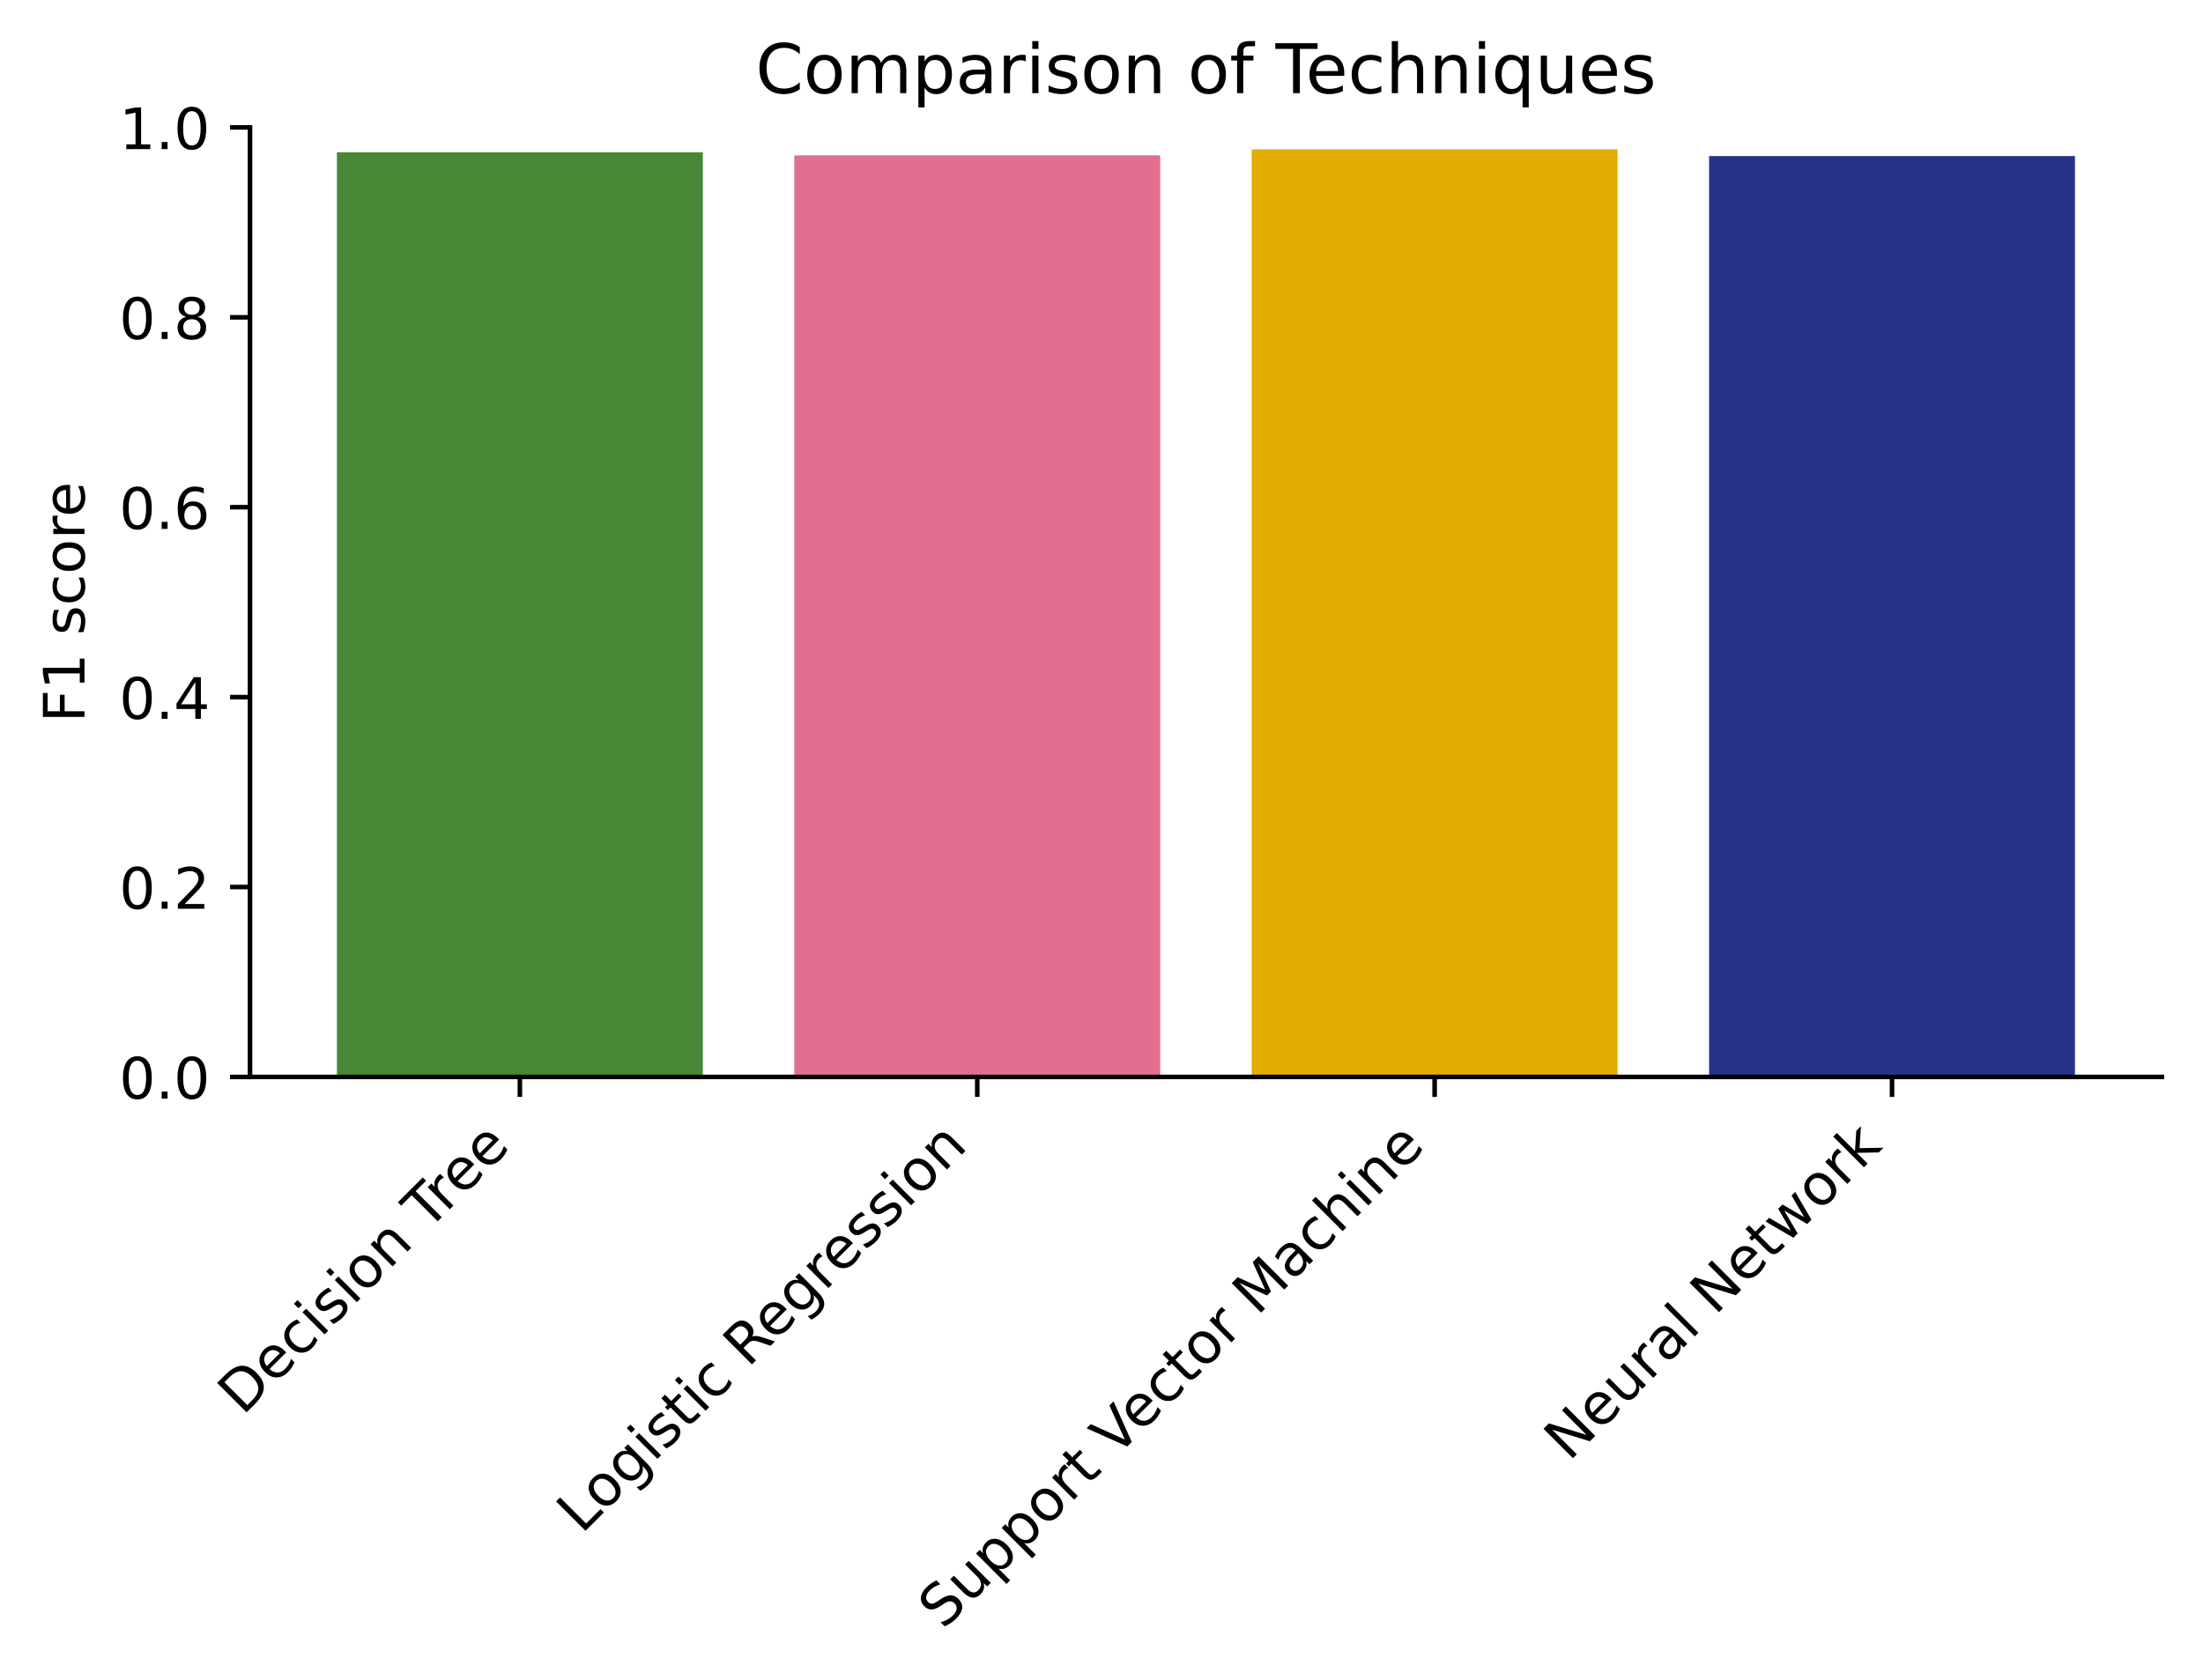
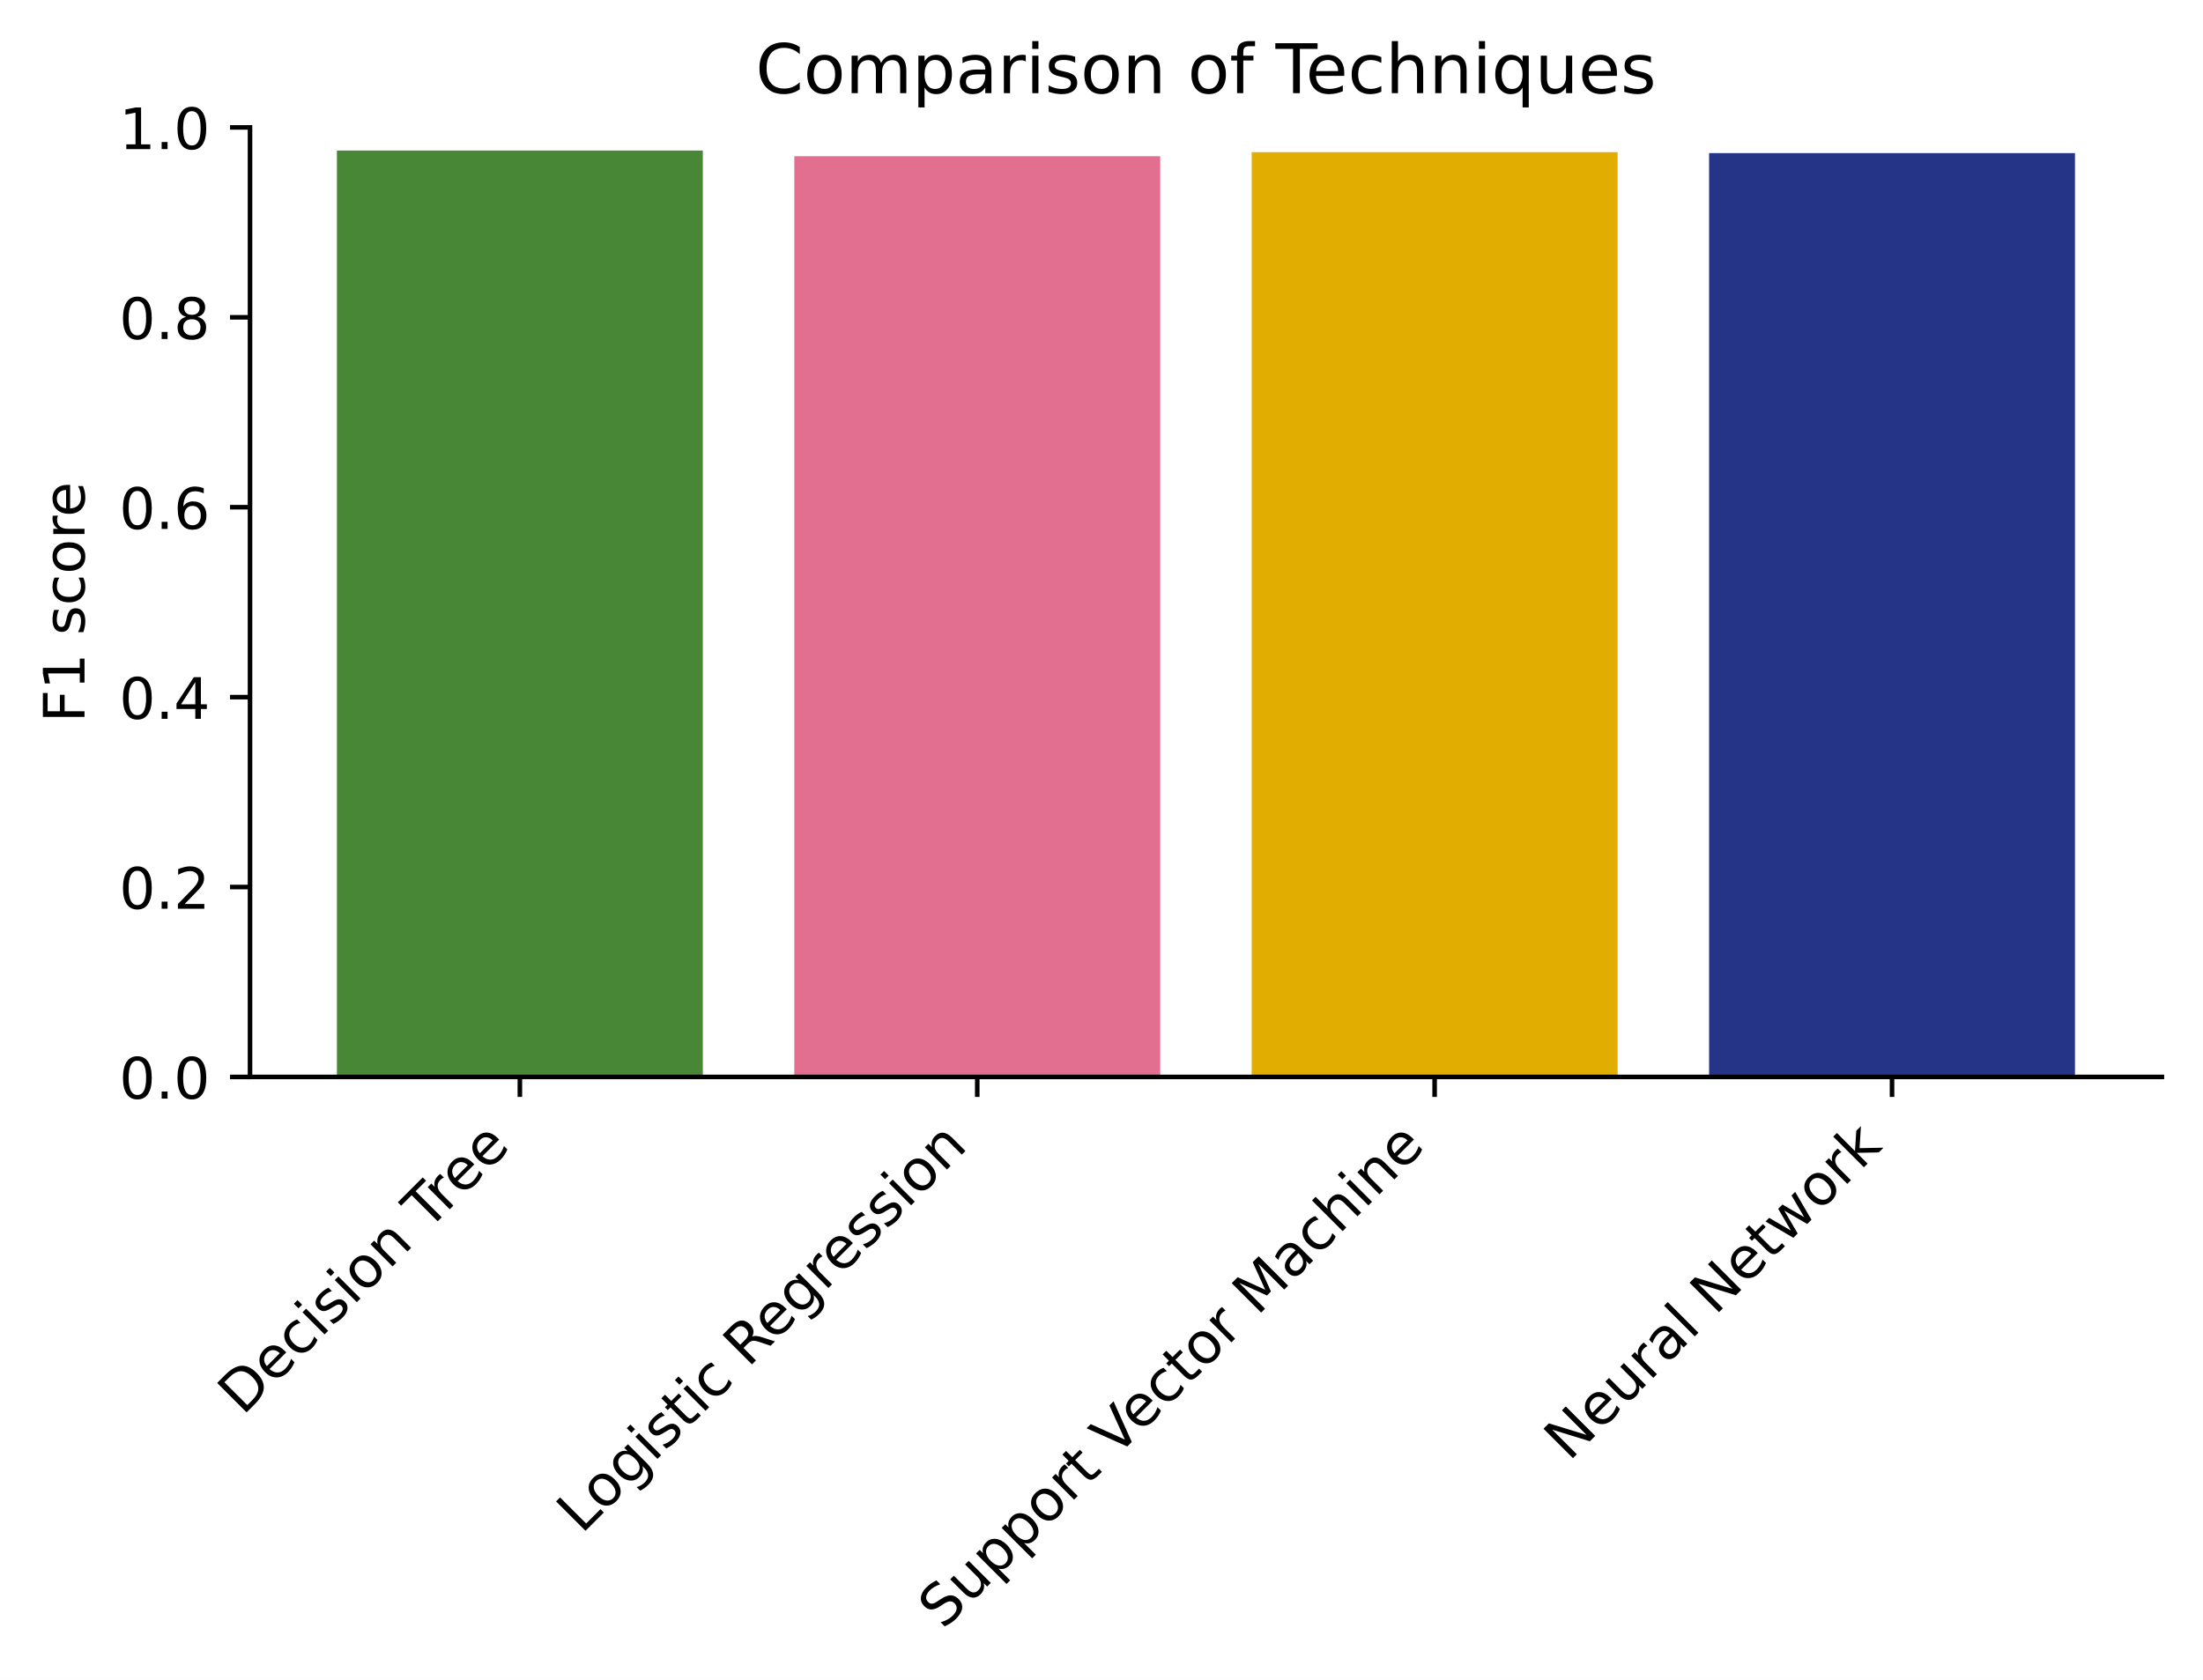
<svg xmlns="http://www.w3.org/2000/svg" xmlns:xlink="http://www.w3.org/1999/xlink" width="385.781pt" height="294.264pt" viewBox="0 0 385.781 294.264" version="1.1">
  <defs>
    <style type="text/css">*{stroke-linejoin: round; stroke-linecap: butt}</style>
  </defs>
  <g id="figure_1">
    <g id="patch_1">
      <path d="M 0 294.264  L 385.781 294.264  L 385.781 0  L 0 0  z " style="fill: #ffffff" />
    </g>
    <g id="axes_1">
      <g id="patch_2">
        <path d="M 43.781 188.638  L 378.581 188.638  L 378.581 22.318  L 43.781 22.318  z " style="fill: #ffffff" />
      </g>
      <g id="patch_3">
-         <path d="M 58.999 188.638  L 123.076 188.638  L 123.076 26.679  L 58.999 26.679  z " clip-path="url(#pa2b16567ce)" style="fill: #478736" />
+         <path d="M 58.999 188.638  L 123.076 188.638  L 123.076 26.362  L 58.999 26.362  z " clip-path="url(#p097932d545)" style="fill: #478736" />
      </g>
      <g id="patch_4">
-         <path d="M 139.095 188.638  L 203.172 188.638  L 203.172 27.207  L 139.095 27.207  z " clip-path="url(#pa2b16567ce)" style="fill: #e26f8f" />
+         <path d="M 139.095 188.638  L 203.172 188.638  L 203.172 27.367  L 139.095 27.367  z " clip-path="url(#p097932d545)" style="fill: #e26f8f" />
      </g>
      <g id="patch_5">
-         <path d="M 219.191 188.638  L 283.267 188.638  L 283.267 26.157  L 219.191 26.157  z " clip-path="url(#pa2b16567ce)" style="fill: #e1ad01" />
+         <path d="M 219.191 188.638  L 283.267 188.638  L 283.267 26.66  L 219.191 26.66  z " clip-path="url(#p097932d545)" style="fill: #e1ad01" />
      </g>
      <g id="patch_6">
-         <path d="M 299.287 188.638  L 363.363 188.638  L 363.363 27.334  L 299.287 27.334  z " clip-path="url(#pa2b16567ce)" style="fill: #263488" />
+         <path d="M 299.287 188.638  L 363.363 188.638  L 363.363 26.816  L 299.287 26.816  z " clip-path="url(#p097932d545)" style="fill: #263488" />
      </g>
      <g id="matplotlib.axis_1">
        <g id="xtick_1">
          <g id="line2d_1">
            <defs>
-               <path id="mfacfecafae" d="M 0 0  L 0 3.5  " style="stroke: #000000; stroke-width: 0.8" />
+               <path id="m37184c8dcc" d="M 0 0  L 0 3.5  " style="stroke: #000000; stroke-width: 0.8" />
            </defs>
            <g>
-               <use xlink:href="#mfacfecafae" x="91.038" y="188.638" style="stroke: #000000; stroke-width: 0.8" />
+               <use xlink:href="#m37184c8dcc" x="91.038" y="188.638" style="stroke: #000000; stroke-width: 0.8" />
            </g>
          </g>
          <g id="text_1">
            <g transform="translate(42.49041 248.0878)rotate(-45)scale(0.1 -0.1)">
              <defs>
                <path id="DejaVuSans-44" d="M 1259 4147  L 1259 519  L 2022 519  Q 2988 519 3436 956  Q 3884 1394 3884 2338  Q 3884 3275 3436 3711  Q 2988 4147 2022 4147  L 1259 4147  z M 628 4666  L 1925 4666  Q 3281 4666 3915 4102  Q 4550 3538 4550 2338  Q 4550 1131 3912 565  Q 3275 0 1925 0  L 628 0  L 628 4666  z " transform="scale(0.015625)" />
                <path id="DejaVuSans-65" d="M 3597 1894  L 3597 1613  L 953 1613  Q 991 1019 1311 708  Q 1631 397 2203 397  Q 2534 397 2845 478  Q 3156 559 3463 722  L 3463 178  Q 3153 47 2828 -22  Q 2503 -91 2169 -91  Q 1331 -91 842 396  Q 353 884 353 1716  Q 353 2575 817 3079  Q 1281 3584 2069 3584  Q 2775 3584 3186 3129  Q 3597 2675 3597 1894  z M 3022 2063  Q 3016 2534 2758 2815  Q 2500 3097 2075 3097  Q 1594 3097 1305 2825  Q 1016 2553 972 2059  L 3022 2063  z " transform="scale(0.015625)" />
                <path id="DejaVuSans-63" d="M 3122 3366  L 3122 2828  Q 2878 2963 2633 3030  Q 2388 3097 2138 3097  Q 1578 3097 1268 2742  Q 959 2388 959 1747  Q 959 1106 1268 751  Q 1578 397 2138 397  Q 2388 397 2633 464  Q 2878 531 3122 666  L 3122 134  Q 2881 22 2623 -34  Q 2366 -91 2075 -91  Q 1284 -91 818 406  Q 353 903 353 1747  Q 353 2603 823 3093  Q 1294 3584 2113 3584  Q 2378 3584 2631 3529  Q 2884 3475 3122 3366  z " transform="scale(0.015625)" />
                <path id="DejaVuSans-69" d="M 603 3500  L 1178 3500  L 1178 0  L 603 0  L 603 3500  z M 603 4863  L 1178 4863  L 1178 4134  L 603 4134  L 603 4863  z " transform="scale(0.015625)" />
                <path id="DejaVuSans-73" d="M 2834 3397  L 2834 2853  Q 2591 2978 2328 3040  Q 2066 3103 1784 3103  Q 1356 3103 1142 2972  Q 928 2841 928 2578  Q 928 2378 1081 2264  Q 1234 2150 1697 2047  L 1894 2003  Q 2506 1872 2764 1633  Q 3022 1394 3022 966  Q 3022 478 2636 193  Q 2250 -91 1575 -91  Q 1294 -91 989 -36  Q 684 19 347 128  L 347 722  Q 666 556 975 473  Q 1284 391 1588 391  Q 1994 391 2212 530  Q 2431 669 2431 922  Q 2431 1156 2273 1281  Q 2116 1406 1581 1522  L 1381 1569  Q 847 1681 609 1914  Q 372 2147 372 2553  Q 372 3047 722 3315  Q 1072 3584 1716 3584  Q 2034 3584 2315 3537  Q 2597 3491 2834 3397  z " transform="scale(0.015625)" />
                <path id="DejaVuSans-6f" d="M 1959 3097  Q 1497 3097 1228 2736  Q 959 2375 959 1747  Q 959 1119 1226 758  Q 1494 397 1959 397  Q 2419 397 2687 759  Q 2956 1122 2956 1747  Q 2956 2369 2687 2733  Q 2419 3097 1959 3097  z M 1959 3584  Q 2709 3584 3137 3096  Q 3566 2609 3566 1747  Q 3566 888 3137 398  Q 2709 -91 1959 -91  Q 1206 -91 779 398  Q 353 888 353 1747  Q 353 2609 779 3096  Q 1206 3584 1959 3584  z " transform="scale(0.015625)" />
                <path id="DejaVuSans-6e" d="M 3513 2113  L 3513 0  L 2938 0  L 2938 2094  Q 2938 2591 2744 2837  Q 2550 3084 2163 3084  Q 1697 3084 1428 2787  Q 1159 2491 1159 1978  L 1159 0  L 581 0  L 581 3500  L 1159 3500  L 1159 2956  Q 1366 3272 1645 3428  Q 1925 3584 2291 3584  Q 2894 3584 3203 3211  Q 3513 2838 3513 2113  z " transform="scale(0.015625)" />
                <path id="DejaVuSans-20" transform="scale(0.015625)" />
                <path id="DejaVuSans-54" d="M -19 4666  L 3928 4666  L 3928 4134  L 2272 4134  L 2272 0  L 1638 0  L 1638 4134  L -19 4134  L -19 4666  z " transform="scale(0.015625)" />
                <path id="DejaVuSans-72" d="M 2631 2963  Q 2534 3019 2420 3045  Q 2306 3072 2169 3072  Q 1681 3072 1420 2755  Q 1159 2438 1159 1844  L 1159 0  L 581 0  L 581 3500  L 1159 3500  L 1159 2956  Q 1341 3275 1631 3429  Q 1922 3584 2338 3584  Q 2397 3584 2469 3576  Q 2541 3569 2628 3553  L 2631 2963  z " transform="scale(0.015625)" />
              </defs>
              <use xlink:href="#DejaVuSans-44" />
              <use xlink:href="#DejaVuSans-65" x="77.002" />
              <use xlink:href="#DejaVuSans-63" x="138.525" />
              <use xlink:href="#DejaVuSans-69" x="193.506" />
              <use xlink:href="#DejaVuSans-73" x="221.289" />
              <use xlink:href="#DejaVuSans-69" x="273.389" />
              <use xlink:href="#DejaVuSans-6f" x="301.172" />
              <use xlink:href="#DejaVuSans-6e" x="362.354" />
              <use xlink:href="#DejaVuSans-20" x="425.732" />
              <use xlink:href="#DejaVuSans-54" x="457.52" />
              <use xlink:href="#DejaVuSans-72" x="503.854" />
              <use xlink:href="#DejaVuSans-65" x="542.717" />
              <use xlink:href="#DejaVuSans-65" x="604.24" />
            </g>
          </g>
        </g>
        <g id="xtick_2">
          <g id="line2d_2">
            <g>
-               <use xlink:href="#mfacfecafae" x="171.133" y="188.638" style="stroke: #000000; stroke-width: 0.8" />
+               <use xlink:href="#m37184c8dcc" x="171.133" y="188.638" style="stroke: #000000; stroke-width: 0.8" />
            </g>
          </g>
          <g id="text_2">
            <g transform="translate(101.838 268.8358)rotate(-45)scale(0.1 -0.1)">
              <defs>
                <path id="DejaVuSans-4c" d="M 628 4666  L 1259 4666  L 1259 531  L 3531 531  L 3531 0  L 628 0  L 628 4666  z " transform="scale(0.015625)" />
                <path id="DejaVuSans-67" d="M 2906 1791  Q 2906 2416 2648 2759  Q 2391 3103 1925 3103  Q 1463 3103 1205 2759  Q 947 2416 947 1791  Q 947 1169 1205 825  Q 1463 481 1925 481  Q 2391 481 2648 825  Q 2906 1169 2906 1791  z M 3481 434  Q 3481 -459 3084 -895  Q 2688 -1331 1869 -1331  Q 1566 -1331 1297 -1286  Q 1028 -1241 775 -1147  L 775 -588  Q 1028 -725 1275 -790  Q 1522 -856 1778 -856  Q 2344 -856 2625 -561  Q 2906 -266 2906 331  L 2906 616  Q 2728 306 2450 153  Q 2172 0 1784 0  Q 1141 0 747 490  Q 353 981 353 1791  Q 353 2603 747 3093  Q 1141 3584 1784 3584  Q 2172 3584 2450 3431  Q 2728 3278 2906 2969  L 2906 3500  L 3481 3500  L 3481 434  z " transform="scale(0.015625)" />
                <path id="DejaVuSans-74" d="M 1172 4494  L 1172 3500  L 2356 3500  L 2356 3053  L 1172 3053  L 1172 1153  Q 1172 725 1289 603  Q 1406 481 1766 481  L 2356 481  L 2356 0  L 1766 0  Q 1100 0 847 248  Q 594 497 594 1153  L 594 3053  L 172 3053  L 172 3500  L 594 3500  L 594 4494  L 1172 4494  z " transform="scale(0.015625)" />
                <path id="DejaVuSans-52" d="M 2841 2188  Q 3044 2119 3236 1894  Q 3428 1669 3622 1275  L 4263 0  L 3584 0  L 2988 1197  Q 2756 1666 2539 1819  Q 2322 1972 1947 1972  L 1259 1972  L 1259 0  L 628 0  L 628 4666  L 2053 4666  Q 2853 4666 3247 4331  Q 3641 3997 3641 3322  Q 3641 2881 3436 2590  Q 3231 2300 2841 2188  z M 1259 4147  L 1259 2491  L 2053 2491  Q 2509 2491 2742 2702  Q 2975 2913 2975 3322  Q 2975 3731 2742 3939  Q 2509 4147 2053 4147  L 1259 4147  z " transform="scale(0.015625)" />
              </defs>
              <use xlink:href="#DejaVuSans-4c" />
              <use xlink:href="#DejaVuSans-6f" x="53.963" />
              <use xlink:href="#DejaVuSans-67" x="115.145" />
              <use xlink:href="#DejaVuSans-69" x="178.621" />
              <use xlink:href="#DejaVuSans-73" x="206.404" />
              <use xlink:href="#DejaVuSans-74" x="258.504" />
              <use xlink:href="#DejaVuSans-69" x="297.713" />
              <use xlink:href="#DejaVuSans-63" x="325.496" />
              <use xlink:href="#DejaVuSans-20" x="380.477" />
              <use xlink:href="#DejaVuSans-52" x="412.264" />
              <use xlink:href="#DejaVuSans-65" x="477.246" />
              <use xlink:href="#DejaVuSans-67" x="538.77" />
              <use xlink:href="#DejaVuSans-72" x="602.246" />
              <use xlink:href="#DejaVuSans-65" x="641.109" />
              <use xlink:href="#DejaVuSans-73" x="702.633" />
              <use xlink:href="#DejaVuSans-73" x="754.732" />
              <use xlink:href="#DejaVuSans-69" x="806.832" />
              <use xlink:href="#DejaVuSans-6f" x="834.615" />
              <use xlink:href="#DejaVuSans-6e" x="895.797" />
            </g>
          </g>
        </g>
        <g id="xtick_3">
          <g id="line2d_3">
            <g>
-               <use xlink:href="#mfacfecafae" x="251.229" y="188.638" style="stroke: #000000; stroke-width: 0.8" />
+               <use xlink:href="#m37184c8dcc" x="251.229" y="188.638" style="stroke: #000000; stroke-width: 0.8" />
            </g>
          </g>
          <g id="text_3">
            <g transform="translate(165.1764 285.5932)rotate(-45)scale(0.1 -0.1)">
              <defs>
                <path id="DejaVuSans-53" d="M 3425 4513  L 3425 3897  Q 3066 4069 2747 4153  Q 2428 4238 2131 4238  Q 1616 4238 1336 4038  Q 1056 3838 1056 3469  Q 1056 3159 1242 3001  Q 1428 2844 1947 2747  L 2328 2669  Q 3034 2534 3370 2195  Q 3706 1856 3706 1288  Q 3706 609 3251 259  Q 2797 -91 1919 -91  Q 1588 -91 1214 -16  Q 841 59 441 206  L 441 856  Q 825 641 1194 531  Q 1563 422 1919 422  Q 2459 422 2753 634  Q 3047 847 3047 1241  Q 3047 1584 2836 1778  Q 2625 1972 2144 2069  L 1759 2144  Q 1053 2284 737 2584  Q 422 2884 422 3419  Q 422 4038 858 4394  Q 1294 4750 2059 4750  Q 2388 4750 2728 4690  Q 3069 4631 3425 4513  z " transform="scale(0.015625)" />
                <path id="DejaVuSans-75" d="M 544 1381  L 544 3500  L 1119 3500  L 1119 1403  Q 1119 906 1312 657  Q 1506 409 1894 409  Q 2359 409 2629 706  Q 2900 1003 2900 1516  L 2900 3500  L 3475 3500  L 3475 0  L 2900 0  L 2900 538  Q 2691 219 2414 64  Q 2138 -91 1772 -91  Q 1169 -91 856 284  Q 544 659 544 1381  z M 1991 3584  L 1991 3584  z " transform="scale(0.015625)" />
                <path id="DejaVuSans-70" d="M 1159 525  L 1159 -1331  L 581 -1331  L 581 3500  L 1159 3500  L 1159 2969  Q 1341 3281 1617 3432  Q 1894 3584 2278 3584  Q 2916 3584 3314 3078  Q 3713 2572 3713 1747  Q 3713 922 3314 415  Q 2916 -91 2278 -91  Q 1894 -91 1617 61  Q 1341 213 1159 525  z M 3116 1747  Q 3116 2381 2855 2742  Q 2594 3103 2138 3103  Q 1681 3103 1420 2742  Q 1159 2381 1159 1747  Q 1159 1113 1420 752  Q 1681 391 2138 391  Q 2594 391 2855 752  Q 3116 1113 3116 1747  z " transform="scale(0.015625)" />
                <path id="DejaVuSans-56" d="M 1831 0  L 50 4666  L 709 4666  L 2188 738  L 3669 4666  L 4325 4666  L 2547 0  L 1831 0  z " transform="scale(0.015625)" />
                <path id="DejaVuSans-4d" d="M 628 4666  L 1569 4666  L 2759 1491  L 3956 4666  L 4897 4666  L 4897 0  L 4281 0  L 4281 4097  L 3078 897  L 2444 897  L 1241 4097  L 1241 0  L 628 0  L 628 4666  z " transform="scale(0.015625)" />
                <path id="DejaVuSans-61" d="M 2194 1759  Q 1497 1759 1228 1600  Q 959 1441 959 1056  Q 959 750 1161 570  Q 1363 391 1709 391  Q 2188 391 2477 730  Q 2766 1069 2766 1631  L 2766 1759  L 2194 1759  z M 3341 1997  L 3341 0  L 2766 0  L 2766 531  Q 2569 213 2275 61  Q 1981 -91 1556 -91  Q 1019 -91 701 211  Q 384 513 384 1019  Q 384 1609 779 1909  Q 1175 2209 1959 2209  L 2766 2209  L 2766 2266  Q 2766 2663 2505 2880  Q 2244 3097 1772 3097  Q 1472 3097 1187 3025  Q 903 2953 641 2809  L 641 3341  Q 956 3463 1253 3523  Q 1550 3584 1831 3584  Q 2591 3584 2966 3190  Q 3341 2797 3341 1997  z " transform="scale(0.015625)" />
                <path id="DejaVuSans-68" d="M 3513 2113  L 3513 0  L 2938 0  L 2938 2094  Q 2938 2591 2744 2837  Q 2550 3084 2163 3084  Q 1697 3084 1428 2787  Q 1159 2491 1159 1978  L 1159 0  L 581 0  L 581 4863  L 1159 4863  L 1159 2956  Q 1366 3272 1645 3428  Q 1925 3584 2291 3584  Q 2894 3584 3203 3211  Q 3513 2838 3513 2113  z " transform="scale(0.015625)" />
              </defs>
              <use xlink:href="#DejaVuSans-53" />
              <use xlink:href="#DejaVuSans-75" x="63.477" />
              <use xlink:href="#DejaVuSans-70" x="126.855" />
              <use xlink:href="#DejaVuSans-70" x="190.332" />
              <use xlink:href="#DejaVuSans-6f" x="253.809" />
              <use xlink:href="#DejaVuSans-72" x="314.99" />
              <use xlink:href="#DejaVuSans-74" x="356.104" />
              <use xlink:href="#DejaVuSans-20" x="395.312" />
              <use xlink:href="#DejaVuSans-56" x="427.1" />
              <use xlink:href="#DejaVuSans-65" x="487.758" />
              <use xlink:href="#DejaVuSans-63" x="549.281" />
              <use xlink:href="#DejaVuSans-74" x="604.262" />
              <use xlink:href="#DejaVuSans-6f" x="643.471" />
              <use xlink:href="#DejaVuSans-72" x="704.652" />
              <use xlink:href="#DejaVuSans-20" x="745.766" />
              <use xlink:href="#DejaVuSans-4d" x="777.553" />
              <use xlink:href="#DejaVuSans-61" x="863.832" />
              <use xlink:href="#DejaVuSans-63" x="925.111" />
              <use xlink:href="#DejaVuSans-68" x="980.092" />
              <use xlink:href="#DejaVuSans-69" x="1043.471" />
              <use xlink:href="#DejaVuSans-6e" x="1071.254" />
              <use xlink:href="#DejaVuSans-65" x="1134.633" />
            </g>
          </g>
        </g>
        <g id="xtick_4">
          <g id="line2d_4">
            <g>
-               <use xlink:href="#mfacfecafae" x="331.325" y="188.638" style="stroke: #000000; stroke-width: 0.8" />
+               <use xlink:href="#m37184c8dcc" x="331.325" y="188.638" style="stroke: #000000; stroke-width: 0.8" />
            </g>
          </g>
          <g id="text_4">
            <g transform="translate(274.7562 256.109)rotate(-45)scale(0.1 -0.1)">
              <defs>
                <path id="DejaVuSans-4e" d="M 628 4666  L 1478 4666  L 3547 763  L 3547 4666  L 4159 4666  L 4159 0  L 3309 0  L 1241 3903  L 1241 0  L 628 0  L 628 4666  z " transform="scale(0.015625)" />
                <path id="DejaVuSans-6c" d="M 603 4863  L 1178 4863  L 1178 0  L 603 0  L 603 4863  z " transform="scale(0.015625)" />
                <path id="DejaVuSans-77" d="M 269 3500  L 844 3500  L 1563 769  L 2278 3500  L 2956 3500  L 3675 769  L 4391 3500  L 4966 3500  L 4050 0  L 3372 0  L 2619 2869  L 1863 0  L 1184 0  L 269 3500  z " transform="scale(0.015625)" />
                <path id="DejaVuSans-6b" d="M 581 4863  L 1159 4863  L 1159 1991  L 2875 3500  L 3609 3500  L 1753 1863  L 3688 0  L 2938 0  L 1159 1709  L 1159 0  L 581 0  L 581 4863  z " transform="scale(0.015625)" />
              </defs>
              <use xlink:href="#DejaVuSans-4e" />
              <use xlink:href="#DejaVuSans-65" x="74.805" />
              <use xlink:href="#DejaVuSans-75" x="136.328" />
              <use xlink:href="#DejaVuSans-72" x="199.707" />
              <use xlink:href="#DejaVuSans-61" x="240.82" />
              <use xlink:href="#DejaVuSans-6c" x="302.1" />
              <use xlink:href="#DejaVuSans-20" x="329.883" />
              <use xlink:href="#DejaVuSans-4e" x="361.67" />
              <use xlink:href="#DejaVuSans-65" x="436.475" />
              <use xlink:href="#DejaVuSans-74" x="497.998" />
              <use xlink:href="#DejaVuSans-77" x="537.207" />
              <use xlink:href="#DejaVuSans-6f" x="618.994" />
              <use xlink:href="#DejaVuSans-72" x="680.176" />
              <use xlink:href="#DejaVuSans-6b" x="721.289" />
            </g>
          </g>
        </g>
      </g>
      <g id="matplotlib.axis_2">
        <g id="ytick_1">
          <g id="line2d_5">
            <defs>
-               <path id="m9d5c0f54ce" d="M 0 0  L -3.5 0  " style="stroke: #000000; stroke-width: 0.8" />
+               <path id="m683fa0f728" d="M 0 0  L -3.5 0  " style="stroke: #000000; stroke-width: 0.8" />
            </defs>
            <g>
-               <use xlink:href="#m9d5c0f54ce" x="43.781" y="188.638" style="stroke: #000000; stroke-width: 0.8" />
+               <use xlink:href="#m683fa0f728" x="43.781" y="188.638" style="stroke: #000000; stroke-width: 0.8" />
            </g>
          </g>
          <g id="text_5">
            <g transform="translate(20.87813 192.4373)scale(0.1 -0.1)">
              <defs>
                <path id="DejaVuSans-30" d="M 2034 4250  Q 1547 4250 1301 3770  Q 1056 3291 1056 2328  Q 1056 1369 1301 889  Q 1547 409 2034 409  Q 2525 409 2770 889  Q 3016 1369 3016 2328  Q 3016 3291 2770 3770  Q 2525 4250 2034 4250  z M 2034 4750  Q 2819 4750 3233 4129  Q 3647 3509 3647 2328  Q 3647 1150 3233 529  Q 2819 -91 2034 -91  Q 1250 -91 836 529  Q 422 1150 422 2328  Q 422 3509 836 4129  Q 1250 4750 2034 4750  z " transform="scale(0.015625)" />
                <path id="DejaVuSans-2e" d="M 684 794  L 1344 794  L 1344 0  L 684 0  L 684 794  z " transform="scale(0.015625)" />
              </defs>
              <use xlink:href="#DejaVuSans-30" />
              <use xlink:href="#DejaVuSans-2e" x="63.623" />
              <use xlink:href="#DejaVuSans-30" x="95.41" />
            </g>
          </g>
        </g>
        <g id="ytick_2">
          <g id="line2d_6">
            <g>
-               <use xlink:href="#m9d5c0f54ce" x="43.781" y="155.374" style="stroke: #000000; stroke-width: 0.8" />
+               <use xlink:href="#m683fa0f728" x="43.781" y="155.374" style="stroke: #000000; stroke-width: 0.8" />
            </g>
          </g>
          <g id="text_6">
            <g transform="translate(20.87813 159.1733)scale(0.1 -0.1)">
              <defs>
                <path id="DejaVuSans-32" d="M 1228 531  L 3431 531  L 3431 0  L 469 0  L 469 531  Q 828 903 1448 1529  Q 2069 2156 2228 2338  Q 2531 2678 2651 2914  Q 2772 3150 2772 3378  Q 2772 3750 2511 3984  Q 2250 4219 1831 4219  Q 1534 4219 1204 4116  Q 875 4013 500 3803  L 500 4441  Q 881 4594 1212 4672  Q 1544 4750 1819 4750  Q 2544 4750 2975 4387  Q 3406 4025 3406 3419  Q 3406 3131 3298 2873  Q 3191 2616 2906 2266  Q 2828 2175 2409 1742  Q 1991 1309 1228 531  z " transform="scale(0.015625)" />
              </defs>
              <use xlink:href="#DejaVuSans-30" />
              <use xlink:href="#DejaVuSans-2e" x="63.623" />
              <use xlink:href="#DejaVuSans-32" x="95.41" />
            </g>
          </g>
        </g>
        <g id="ytick_3">
          <g id="line2d_7">
            <g>
-               <use xlink:href="#m9d5c0f54ce" x="43.781" y="122.11" style="stroke: #000000; stroke-width: 0.8" />
+               <use xlink:href="#m683fa0f728" x="43.781" y="122.11" style="stroke: #000000; stroke-width: 0.8" />
            </g>
          </g>
          <g id="text_7">
            <g transform="translate(20.87813 125.9093)scale(0.1 -0.1)">
              <defs>
                <path id="DejaVuSans-34" d="M 2419 4116  L 825 1625  L 2419 1625  L 2419 4116  z M 2253 4666  L 3047 4666  L 3047 1625  L 3713 1625  L 3713 1100  L 3047 1100  L 3047 0  L 2419 0  L 2419 1100  L 313 1100  L 313 1709  L 2253 4666  z " transform="scale(0.015625)" />
              </defs>
              <use xlink:href="#DejaVuSans-30" />
              <use xlink:href="#DejaVuSans-2e" x="63.623" />
              <use xlink:href="#DejaVuSans-34" x="95.41" />
            </g>
          </g>
        </g>
        <g id="ytick_4">
          <g id="line2d_8">
            <g>
-               <use xlink:href="#m9d5c0f54ce" x="43.781" y="88.846" style="stroke: #000000; stroke-width: 0.8" />
+               <use xlink:href="#m683fa0f728" x="43.781" y="88.846" style="stroke: #000000; stroke-width: 0.8" />
            </g>
          </g>
          <g id="text_8">
            <g transform="translate(20.87813 92.64534)scale(0.1 -0.1)">
              <defs>
                <path id="DejaVuSans-36" d="M 2113 2584  Q 1688 2584 1439 2293  Q 1191 2003 1191 1497  Q 1191 994 1439 701  Q 1688 409 2113 409  Q 2538 409 2786 701  Q 3034 994 3034 1497  Q 3034 2003 2786 2293  Q 2538 2584 2113 2584  z M 3366 4563  L 3366 3988  Q 3128 4100 2886 4159  Q 2644 4219 2406 4219  Q 1781 4219 1451 3797  Q 1122 3375 1075 2522  Q 1259 2794 1537 2939  Q 1816 3084 2150 3084  Q 2853 3084 3261 2657  Q 3669 2231 3669 1497  Q 3669 778 3244 343  Q 2819 -91 2113 -91  Q 1303 -91 875 529  Q 447 1150 447 2328  Q 447 3434 972 4092  Q 1497 4750 2381 4750  Q 2619 4750 2861 4703  Q 3103 4656 3366 4563  z " transform="scale(0.015625)" />
              </defs>
              <use xlink:href="#DejaVuSans-30" />
              <use xlink:href="#DejaVuSans-2e" x="63.623" />
              <use xlink:href="#DejaVuSans-36" x="95.41" />
            </g>
          </g>
        </g>
        <g id="ytick_5">
          <g id="line2d_9">
            <g>
-               <use xlink:href="#m9d5c0f54ce" x="43.781" y="55.582" style="stroke: #000000; stroke-width: 0.8" />
+               <use xlink:href="#m683fa0f728" x="43.781" y="55.582" style="stroke: #000000; stroke-width: 0.8" />
            </g>
          </g>
          <g id="text_9">
            <g transform="translate(20.87813 59.38134)scale(0.1 -0.1)">
              <defs>
                <path id="DejaVuSans-38" d="M 2034 2216  Q 1584 2216 1326 1975  Q 1069 1734 1069 1313  Q 1069 891 1326 650  Q 1584 409 2034 409  Q 2484 409 2743 651  Q 3003 894 3003 1313  Q 3003 1734 2745 1975  Q 2488 2216 2034 2216  z M 1403 2484  Q 997 2584 770 2862  Q 544 3141 544 3541  Q 544 4100 942 4425  Q 1341 4750 2034 4750  Q 2731 4750 3128 4425  Q 3525 4100 3525 3541  Q 3525 3141 3298 2862  Q 3072 2584 2669 2484  Q 3125 2378 3379 2068  Q 3634 1759 3634 1313  Q 3634 634 3220 271  Q 2806 -91 2034 -91  Q 1263 -91 848 271  Q 434 634 434 1313  Q 434 1759 690 2068  Q 947 2378 1403 2484  z M 1172 3481  Q 1172 3119 1398 2916  Q 1625 2713 2034 2713  Q 2441 2713 2670 2916  Q 2900 3119 2900 3481  Q 2900 3844 2670 4047  Q 2441 4250 2034 4250  Q 1625 4250 1398 4047  Q 1172 3844 1172 3481  z " transform="scale(0.015625)" />
              </defs>
              <use xlink:href="#DejaVuSans-30" />
              <use xlink:href="#DejaVuSans-2e" x="63.623" />
              <use xlink:href="#DejaVuSans-38" x="95.41" />
            </g>
          </g>
        </g>
        <g id="ytick_6">
          <g id="line2d_10">
            <g>
-               <use xlink:href="#m9d5c0f54ce" x="43.781" y="22.318" style="stroke: #000000; stroke-width: 0.8" />
+               <use xlink:href="#m683fa0f728" x="43.781" y="22.318" style="stroke: #000000; stroke-width: 0.8" />
            </g>
          </g>
          <g id="text_10">
            <g transform="translate(20.87813 26.11734)scale(0.1 -0.1)">
              <defs>
                <path id="DejaVuSans-31" d="M 794 531  L 1825 531  L 1825 4091  L 703 3866  L 703 4441  L 1819 4666  L 2450 4666  L 2450 531  L 3481 531  L 3481 0  L 794 0  L 794 531  z " transform="scale(0.015625)" />
              </defs>
              <use xlink:href="#DejaVuSans-31" />
              <use xlink:href="#DejaVuSans-2e" x="63.623" />
              <use xlink:href="#DejaVuSans-30" x="95.41" />
            </g>
          </g>
        </g>
        <g id="text_11">
          <g transform="translate(14.79844 126.557)rotate(-90)scale(0.1 -0.1)">
            <defs>
              <path id="DejaVuSans-46" d="M 628 4666  L 3309 4666  L 3309 4134  L 1259 4134  L 1259 2759  L 3109 2759  L 3109 2228  L 1259 2228  L 1259 0  L 628 0  L 628 4666  z " transform="scale(0.015625)" />
            </defs>
            <use xlink:href="#DejaVuSans-46" />
            <use xlink:href="#DejaVuSans-31" x="57.52" />
            <use xlink:href="#DejaVuSans-20" x="121.143" />
            <use xlink:href="#DejaVuSans-73" x="152.93" />
            <use xlink:href="#DejaVuSans-63" x="205.029" />
            <use xlink:href="#DejaVuSans-6f" x="260.01" />
            <use xlink:href="#DejaVuSans-72" x="321.191" />
            <use xlink:href="#DejaVuSans-65" x="360.055" />
          </g>
        </g>
      </g>
      <g id="patch_7">
        <path d="M 43.781 188.638  L 43.781 22.318  " style="fill: none; stroke: #000000; stroke-width: 0.8; stroke-linejoin: miter; stroke-linecap: square" />
      </g>
      <g id="patch_8">
        <path d="M 43.781 188.638  L 378.581 188.638  " style="fill: none; stroke: #000000; stroke-width: 0.8; stroke-linejoin: miter; stroke-linecap: square" />
      </g>
      <g id="text_12">
        <g transform="translate(132.3234 16.31812)scale(0.12 -0.12)">
          <defs>
            <path id="DejaVuSans-43" d="M 4122 4306  L 4122 3641  Q 3803 3938 3442 4084  Q 3081 4231 2675 4231  Q 1875 4231 1450 3742  Q 1025 3253 1025 2328  Q 1025 1406 1450 917  Q 1875 428 2675 428  Q 3081 428 3442 575  Q 3803 722 4122 1019  L 4122 359  Q 3791 134 3420 21  Q 3050 -91 2638 -91  Q 1578 -91 968 557  Q 359 1206 359 2328  Q 359 3453 968 4101  Q 1578 4750 2638 4750  Q 3056 4750 3426 4639  Q 3797 4528 4122 4306  z " transform="scale(0.015625)" />
            <path id="DejaVuSans-6d" d="M 3328 2828  Q 3544 3216 3844 3400  Q 4144 3584 4550 3584  Q 5097 3584 5394 3201  Q 5691 2819 5691 2113  L 5691 0  L 5113 0  L 5113 2094  Q 5113 2597 4934 2840  Q 4756 3084 4391 3084  Q 3944 3084 3684 2787  Q 3425 2491 3425 1978  L 3425 0  L 2847 0  L 2847 2094  Q 2847 2600 2669 2842  Q 2491 3084 2119 3084  Q 1678 3084 1418 2786  Q 1159 2488 1159 1978  L 1159 0  L 581 0  L 581 3500  L 1159 3500  L 1159 2956  Q 1356 3278 1631 3431  Q 1906 3584 2284 3584  Q 2666 3584 2933 3390  Q 3200 3197 3328 2828  z " transform="scale(0.015625)" />
            <path id="DejaVuSans-66" d="M 2375 4863  L 2375 4384  L 1825 4384  Q 1516 4384 1395 4259  Q 1275 4134 1275 3809  L 1275 3500  L 2222 3500  L 2222 3053  L 1275 3053  L 1275 0  L 697 0  L 697 3053  L 147 3053  L 147 3500  L 697 3500  L 697 3744  Q 697 4328 969 4595  Q 1241 4863 1831 4863  L 2375 4863  z " transform="scale(0.015625)" />
            <path id="DejaVuSans-71" d="M 947 1747  Q 947 1113 1208 752  Q 1469 391 1925 391  Q 2381 391 2643 752  Q 2906 1113 2906 1747  Q 2906 2381 2643 2742  Q 2381 3103 1925 3103  Q 1469 3103 1208 2742  Q 947 2381 947 1747  z M 2906 525  Q 2725 213 2448 61  Q 2172 -91 1784 -91  Q 1150 -91 751 415  Q 353 922 353 1747  Q 353 2572 751 3078  Q 1150 3584 1784 3584  Q 2172 3584 2448 3432  Q 2725 3281 2906 2969  L 2906 3500  L 3481 3500  L 3481 -1331  L 2906 -1331  L 2906 525  z " transform="scale(0.015625)" />
          </defs>
          <use xlink:href="#DejaVuSans-43" />
          <use xlink:href="#DejaVuSans-6f" x="69.824" />
          <use xlink:href="#DejaVuSans-6d" x="131.006" />
          <use xlink:href="#DejaVuSans-70" x="228.418" />
          <use xlink:href="#DejaVuSans-61" x="291.895" />
          <use xlink:href="#DejaVuSans-72" x="353.174" />
          <use xlink:href="#DejaVuSans-69" x="394.287" />
          <use xlink:href="#DejaVuSans-73" x="422.07" />
          <use xlink:href="#DejaVuSans-6f" x="474.17" />
          <use xlink:href="#DejaVuSans-6e" x="535.352" />
          <use xlink:href="#DejaVuSans-20" x="598.73" />
          <use xlink:href="#DejaVuSans-6f" x="630.518" />
          <use xlink:href="#DejaVuSans-66" x="691.699" />
          <use xlink:href="#DejaVuSans-20" x="726.904" />
          <use xlink:href="#DejaVuSans-54" x="758.691" />
          <use xlink:href="#DejaVuSans-65" x="802.775" />
          <use xlink:href="#DejaVuSans-63" x="864.299" />
          <use xlink:href="#DejaVuSans-68" x="919.279" />
          <use xlink:href="#DejaVuSans-6e" x="982.658" />
          <use xlink:href="#DejaVuSans-69" x="1046.037" />
          <use xlink:href="#DejaVuSans-71" x="1073.82" />
          <use xlink:href="#DejaVuSans-75" x="1137.297" />
          <use xlink:href="#DejaVuSans-65" x="1200.676" />
          <use xlink:href="#DejaVuSans-73" x="1262.199" />
        </g>
      </g>
    </g>
  </g>
  <defs>
-     <clipPath id="pa2b16567ce">
+     <clipPath id="p097932d545">
      <rect x="43.781" y="22.318" width="334.8" height="166.32" />
    </clipPath>
  </defs>
</svg>
